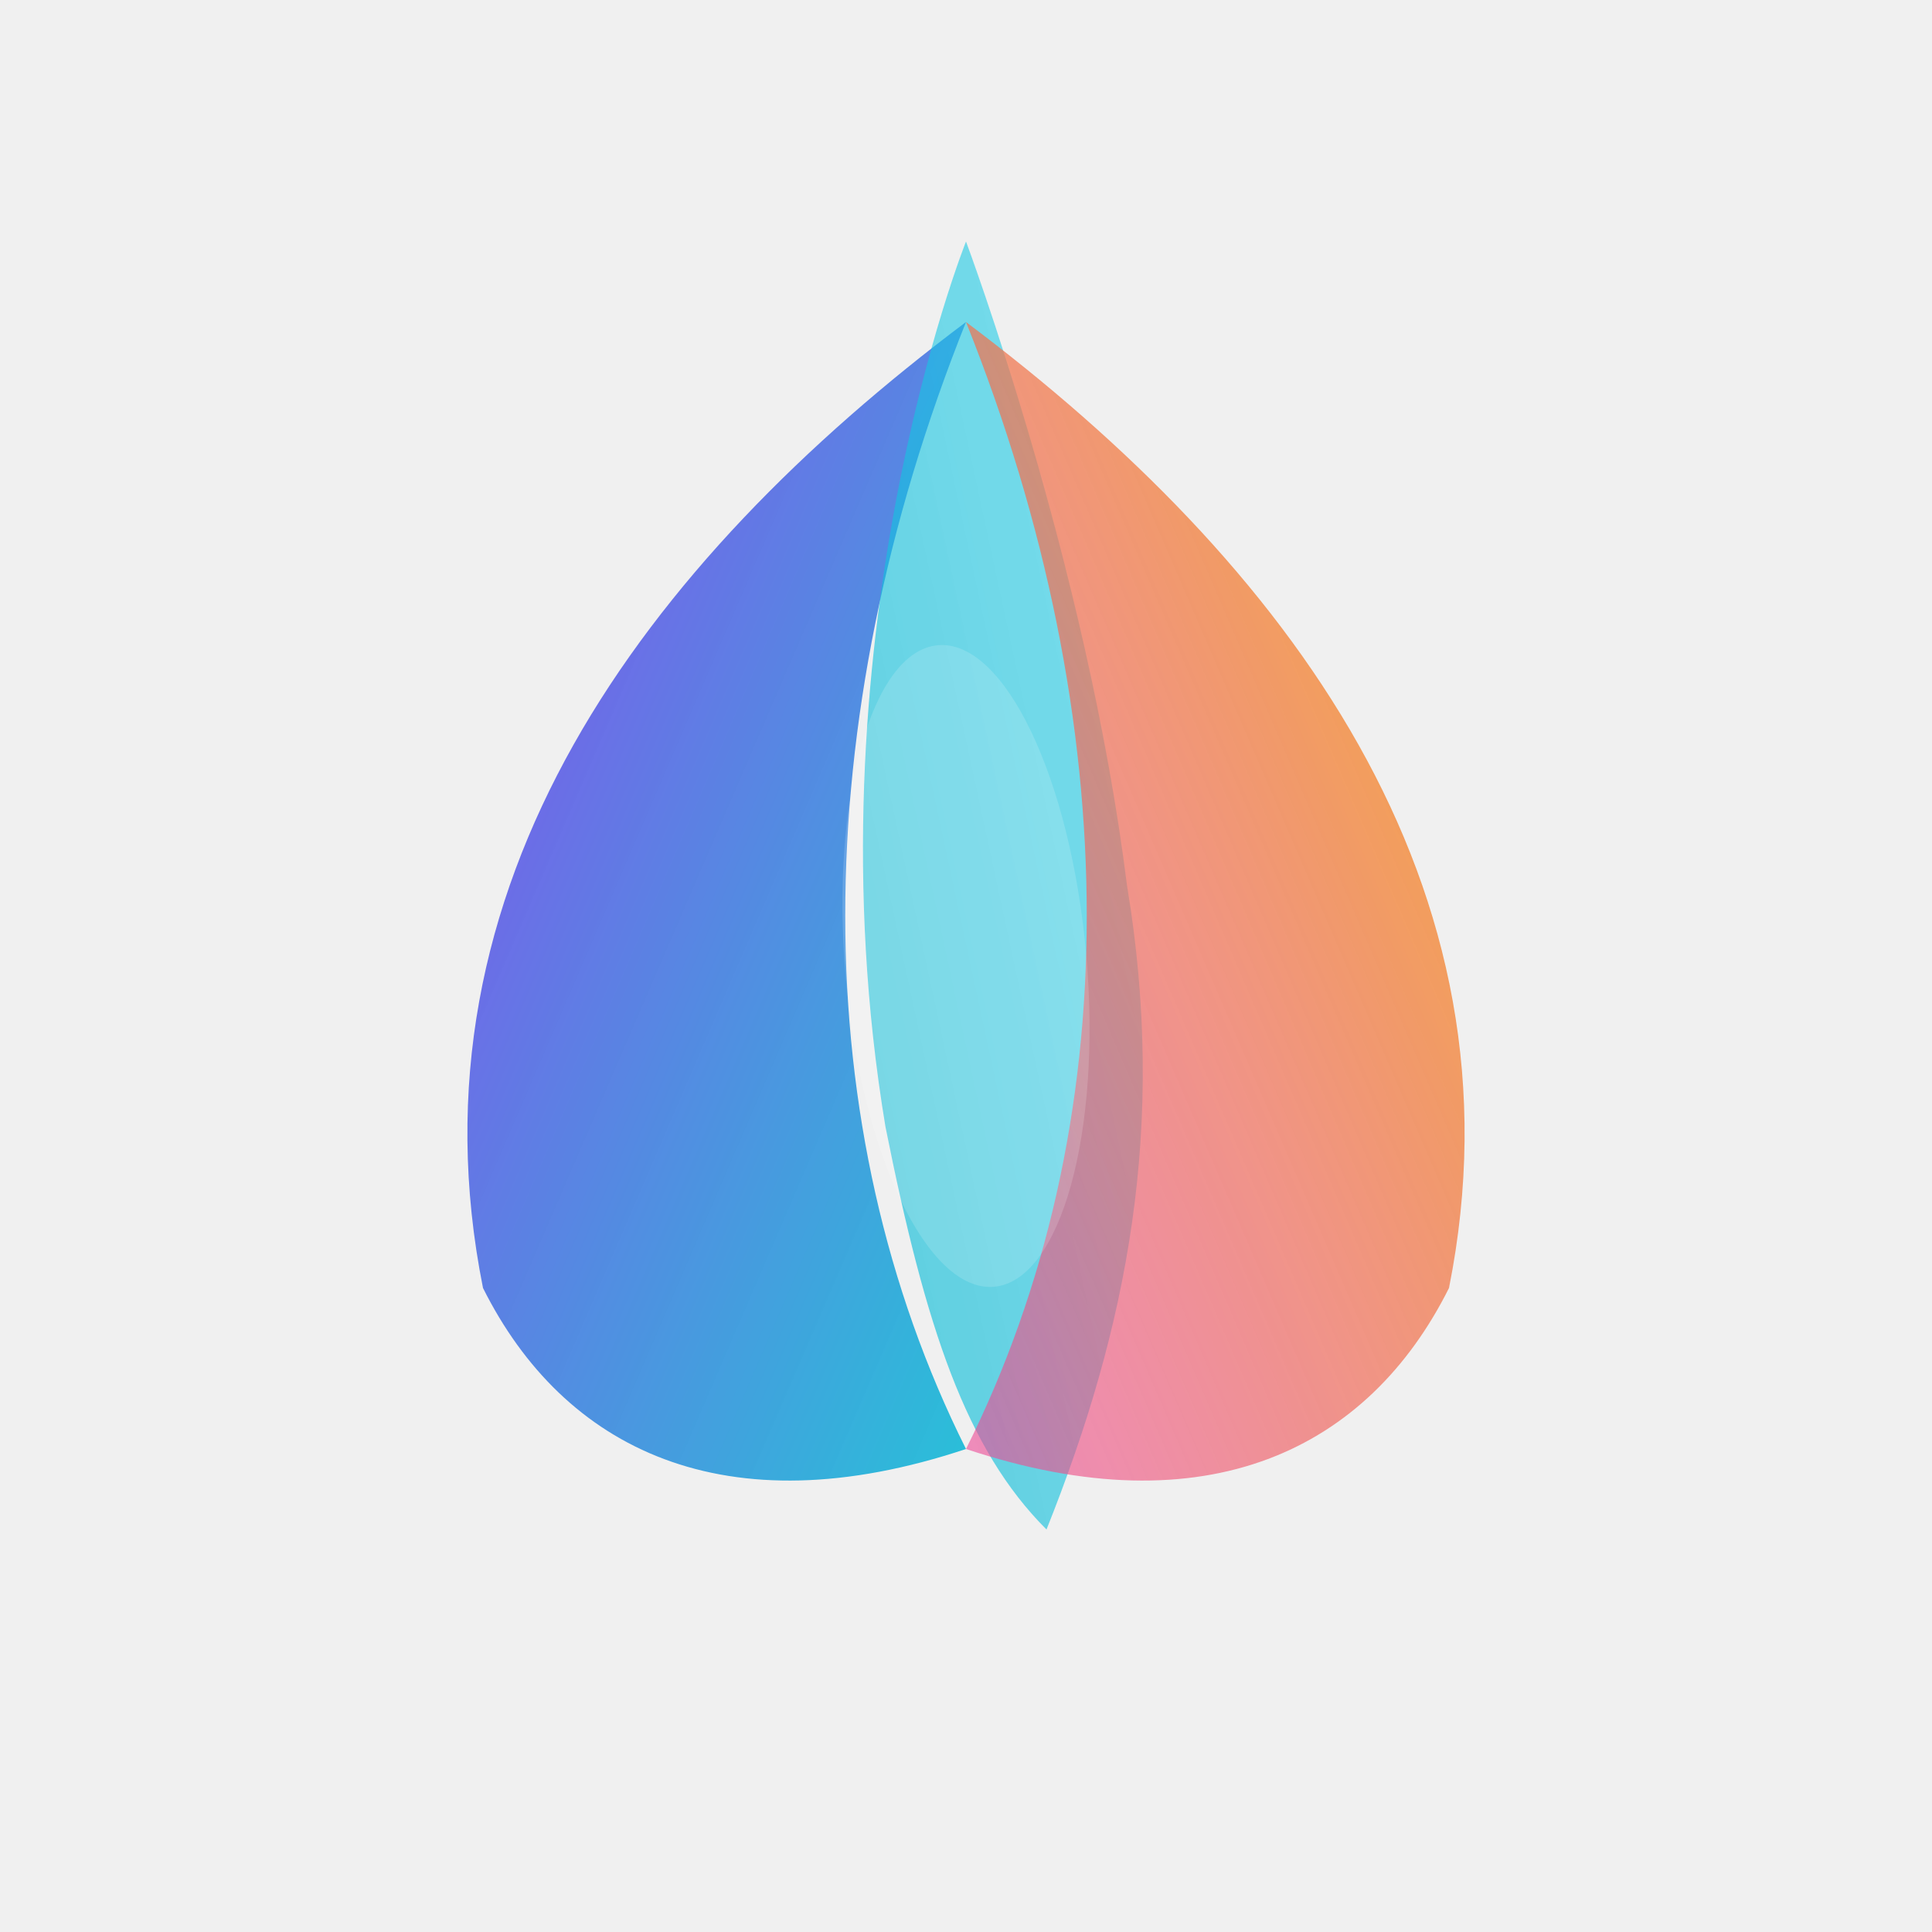
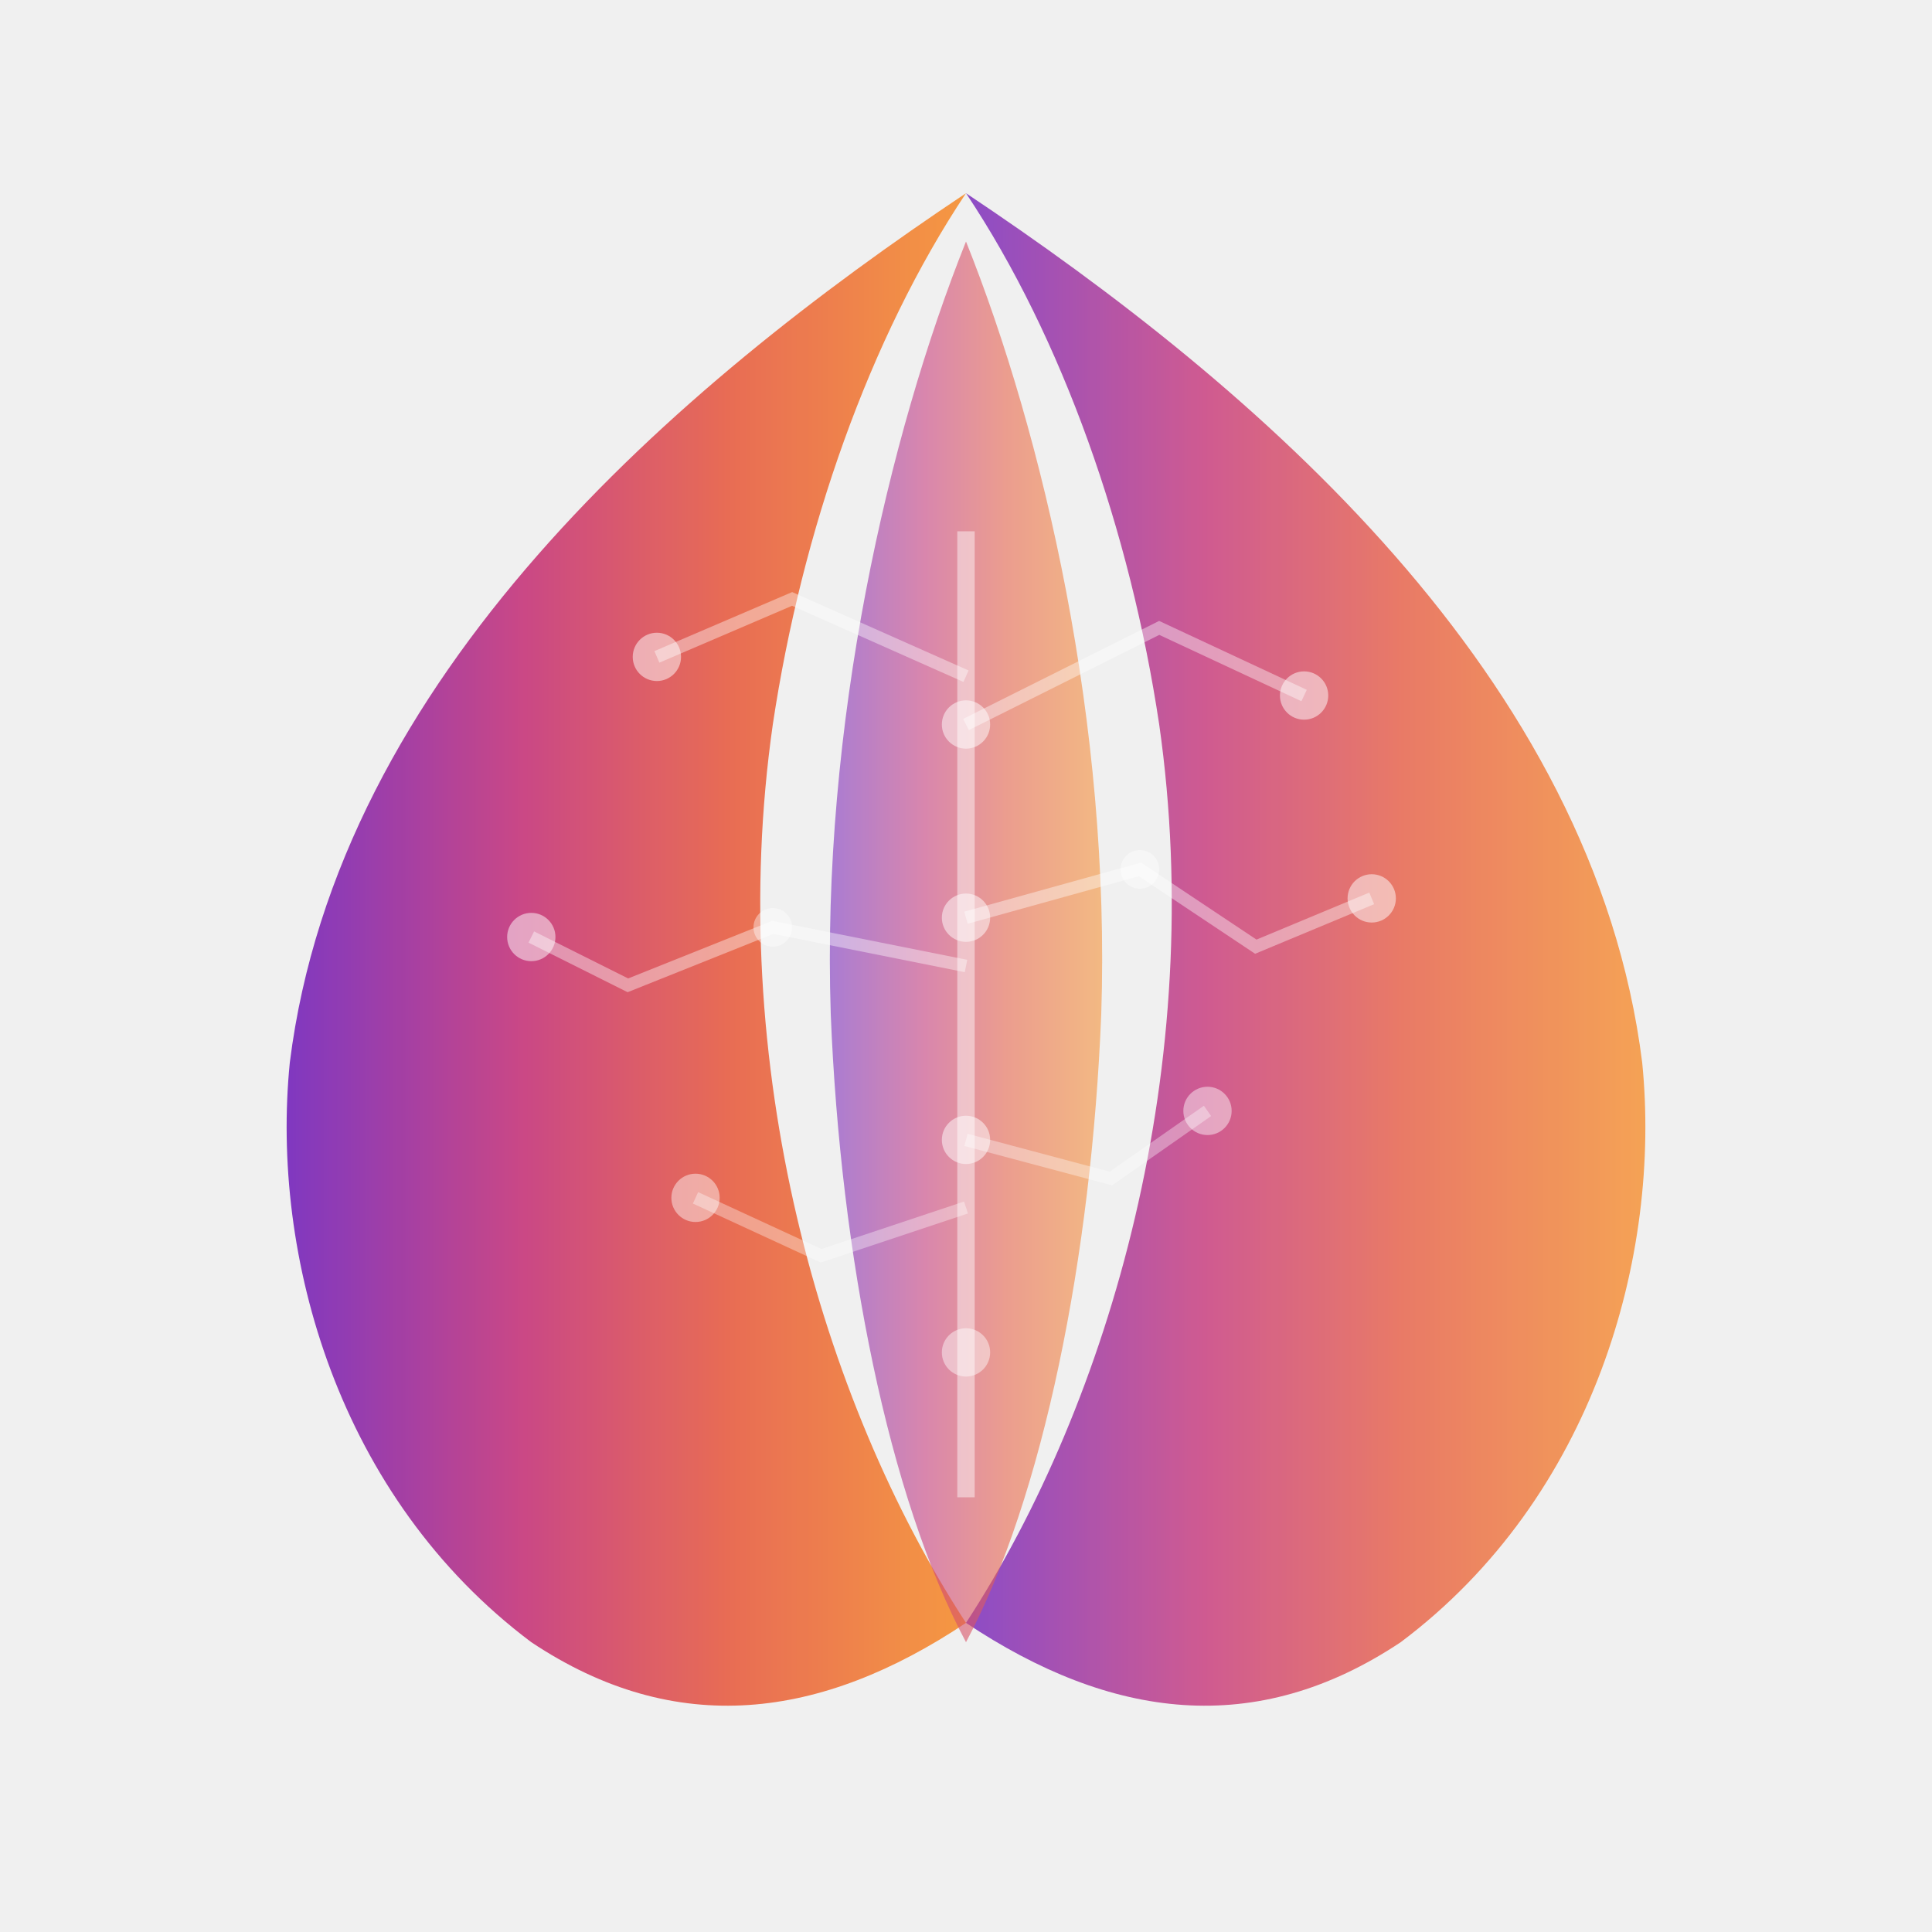
- <svg xmlns="http://www.w3.org/2000/svg" viewBox="0 0 48 48">
+ <svg xmlns="http://www.w3.org/2000/svg" viewBox="0 0 200 200">
  <defs>
-     <linearGradient id="leaf1" x1="0%" y1="0%" x2="100%" y2="100%">
-       <stop offset="0%" style="stop-color:#7C3AED;stop-opacity:0.9" />
-       <stop offset="100%" style="stop-color:#06B6D4;stop-opacity:0.85" />
+     <linearGradient id="leafGrad" x1="0%" y1="50%" x2="100%" y2="50%">
+       <stop offset="0%" stop-color="#7B2FBE" />
+       <stop offset="35%" stop-color="#C94080" />
+       <stop offset="65%" stop-color="#E8664D" />
+       <stop offset="100%" stop-color="#F5943A" />
    </linearGradient>
-     <linearGradient id="leaf2" x1="0%" y1="100%" x2="100%" y2="0%">
-       <stop offset="0%" style="stop-color:#06B6D4;stop-opacity:0.8" />
-       <stop offset="100%" style="stop-color:#22D3EE;stop-opacity:0.7" />
-     </linearGradient>
-     <linearGradient id="leaf3" x1="100%" y1="0%" x2="0%" y2="100%">
-       <stop offset="0%" style="stop-color:#F59E0B;stop-opacity:0.85" />
-       <stop offset="100%" style="stop-color:#EC4899;stop-opacity:0.6" />
+     <linearGradient id="circuitGrad" x1="0%" y1="0%" x2="100%" y2="100%">
+       <stop offset="0%" stop-color="#FFFFFF" stop-opacity="0.5" />
+       <stop offset="100%" stop-color="#FFFFFF" stop-opacity="0.3" />
    </linearGradient>
  </defs>
-   <path d="M24 8 C16 14, 10 22, 12 32 C14 36, 18 38, 24 36 C20 28, 20 18, 24 8Z" fill="url(#leaf1)" />
-   <path d="M24 6 C24 6, 20 16, 22 28 C23 33, 24 36, 26 38 C28 33, 29 28, 28 22 C27 14, 24 6, 24 6Z" fill="url(#leaf2)" opacity="0.8" />
-   <path d="M24 8 C32 14, 38 22, 36 32 C34 36, 30 38, 24 36 C28 28, 28 18, 24 8Z" fill="url(#leaf3)" />
-   <ellipse cx="24" cy="24" rx="3" ry="8" fill="white" opacity="0.15" transform="rotate(-5 24 24)" />
+   <path d="M100 20 C70 40, 35 70, 30 110 C28 130, 35 155, 55 170 C70 180, 85 178, 100 168 C85 145, 75 110, 80 75 C83 55, 90 35, 100 20Z" fill="url(#leafGrad)" opacity="0.95" />
+   <path d="M100 20 C130 40, 165 70, 170 110 C172 130, 165 155, 145 170 C130 180, 115 178, 100 168 C115 145, 125 110, 120 75 C117 55, 110 35, 100 20Z" fill="url(#leafGrad)" opacity="0.85" />
+   <path d="M100 25 C92 45, 85 75, 86 105 C87 130, 92 155, 100 170 C108 155, 113 130, 114 105 C115 75, 108 45, 100 25Z" fill="url(#leafGrad)" opacity="0.6" />
+   <line x1="100" y1="55" x2="100" y2="155" stroke="white" stroke-width="1.8" opacity="0.45" />
+   <polyline points="100,75 120,65 135,72" stroke="white" stroke-width="1.3" fill="none" opacity="0.4" />
+   <circle cx="135" cy="72" r="2.5" fill="white" opacity="0.5" />
+   <polyline points="100,95 118,90 130,98 142,93" stroke="white" stroke-width="1.3" fill="none" opacity="0.4" />
+   <circle cx="142" cy="93" r="2.5" fill="white" opacity="0.5" />
+   <circle cx="118" cy="90" r="2" fill="white" opacity="0.4" />
+   <polyline points="100,118 115,122 125,115" stroke="white" stroke-width="1.3" fill="none" opacity="0.35" />
+   <circle cx="125" cy="115" r="2.5" fill="white" opacity="0.45" />
+   <polyline points="100,70 82,62 68,68" stroke="white" stroke-width="1.3" fill="none" opacity="0.4" />
+   <circle cx="68" cy="68" r="2.5" fill="white" opacity="0.5" />
+   <polyline points="100,100 80,96 65,102 55,97" stroke="white" stroke-width="1.3" fill="none" opacity="0.4" />
+   <circle cx="55" cy="97" r="2.5" fill="white" opacity="0.5" />
+   <circle cx="80" cy="96" r="2" fill="white" opacity="0.4" />
+   <polyline points="100,125 85,130 72,124" stroke="white" stroke-width="1.3" fill="none" opacity="0.35" />
+   <circle cx="72" cy="124" r="2.5" fill="white" opacity="0.45" />
+   <circle cx="100" cy="75" r="2.5" fill="white" opacity="0.5" />
+   <circle cx="100" cy="95" r="2.5" fill="white" opacity="0.5" />
+   <circle cx="100" cy="118" r="2.5" fill="white" opacity="0.5" />
+   <circle cx="100" cy="140" r="2.5" fill="white" opacity="0.45" />
</svg>
